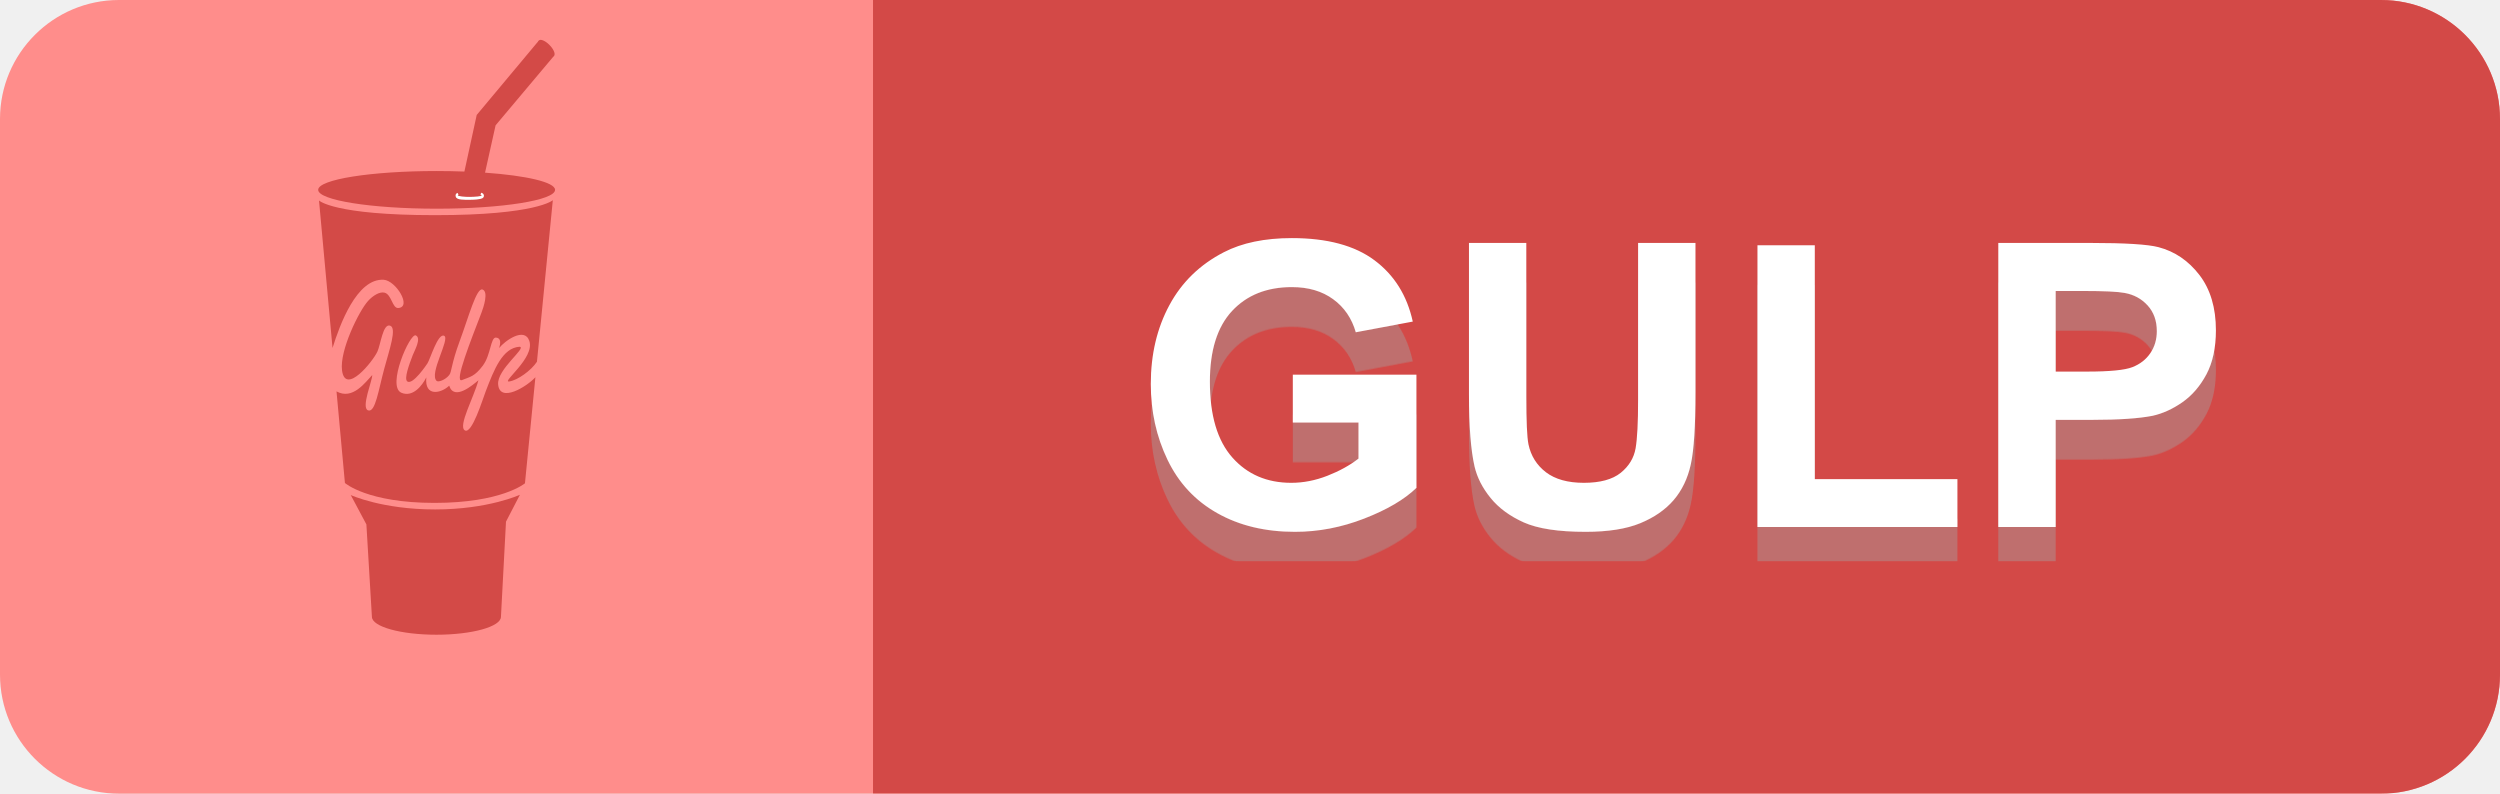
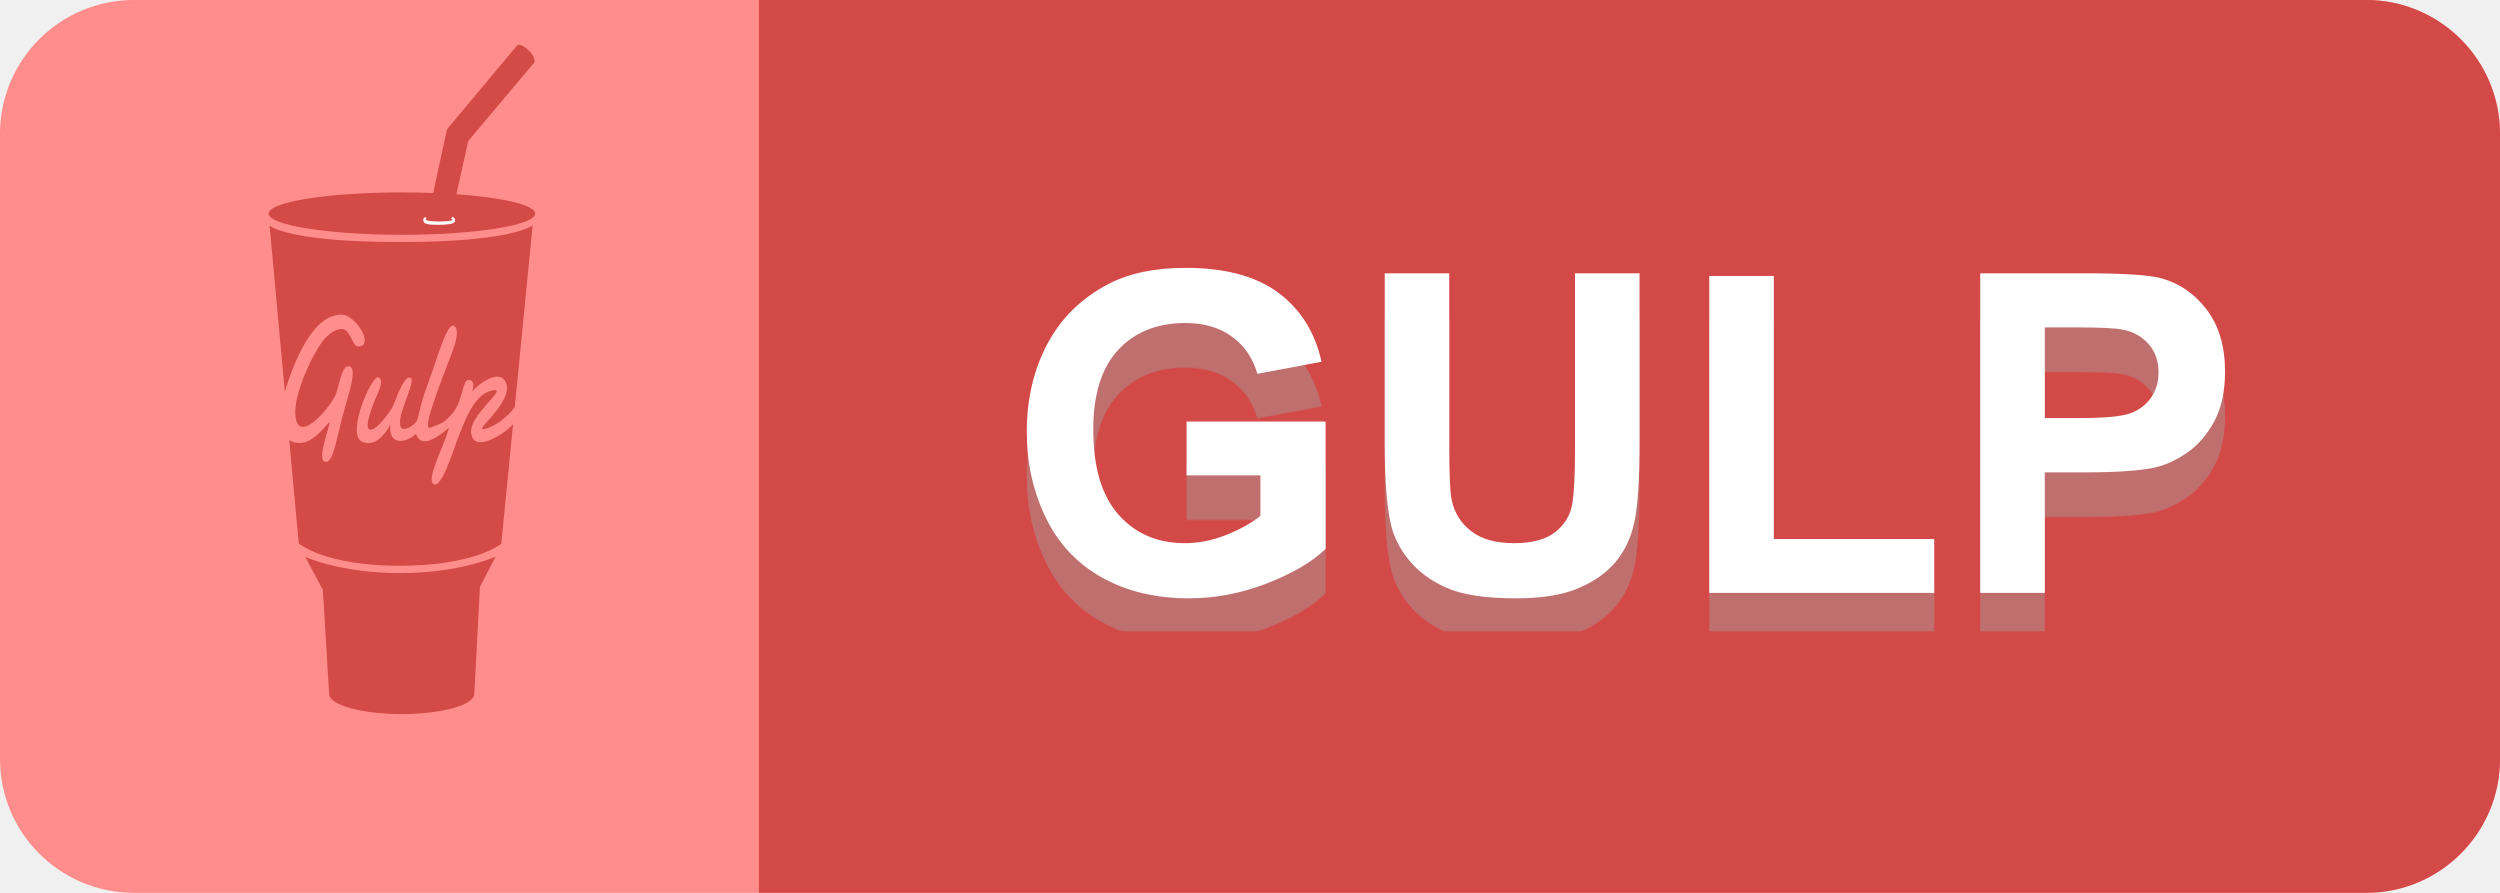
- <svg xmlns="http://www.w3.org/2000/svg" xmlns:xlink="http://www.w3.org/1999/xlink" width="63px" height="20px" viewBox="0 0 63 20" version="1.1">
+ <svg xmlns="http://www.w3.org/2000/svg" xmlns:xlink="http://www.w3.org/1999/xlink" width="56px" height="20px" viewBox="0 0 56 20" version="1.1">
  <defs>
-     <rect id="path-1" x="0" y="0" width="63" height="20" rx="3" />
+     <rect id="path-1" x="0" y="0" width="56" height="20" rx="3" />
    <filter x="-50%" y="-50%" width="200%" height="200%" filterUnits="objectBoundingBox" id="filter-3">
      <feOffset dx="0" dy="0" in="SourceAlpha" result="shadowOffsetInner1" />
      <feGaussianBlur stdDeviation="0" in="shadowOffsetInner1" result="shadowBlurInner1" />
      <feComposite in="shadowBlurInner1" in2="SourceAlpha" operator="arithmetic" k2="-1" k3="1" result="shadowInnerInner1" />
      <feColorMatrix values="0 0 0 0 0   0 0 0 0 0   0 0 0 0 0  0 0 0 0.35 0" in="shadowInnerInner1" type="matrix" result="shadowMatrixInner1" />
      <feMerge>
        <feMergeNode in="SourceGraphic" />
        <feMergeNode in="shadowMatrixInner1" />
      </feMerge>
    </filter>
    <filter x="-50%" y="-50%" width="200%" height="200%" filterUnits="objectBoundingBox" id="filter-4">
      <feOffset dx="0" dy="1" in="SourceAlpha" result="shadowOffsetOuter1" />
      <feGaussianBlur stdDeviation="0" in="shadowOffsetOuter1" result="shadowBlurOuter1" />
      <feColorMatrix values="0 0 0 0 0.372   0 0 0 0 0.372   0 0 0 0 0.372  0 0 0 0.425 0" in="shadowBlurOuter1" type="matrix" result="shadowMatrixOuter1" />
      <feMerge>
        <feMergeNode in="shadowMatrixOuter1" />
        <feMergeNode in="SourceGraphic" />
      </feMerge>
    </filter>
  </defs>
  <g id="Page-1" stroke="none" stroke-width="1" fill="none" fill-rule="evenodd">
    <g id="GET" transform="translate(-159, -32)">
      <g id="gulp" transform="translate(159, 32)">
        <mask id="mask-2" fill="white">
          <use xlink:href="#path-1" />
        </mask>
        <use id="Mask" fill="#FF8D8B" xlink:href="#path-1" />
-         <rect id="颜色" fill="#D34A47" filter="url(#filter-3)" mask="url(#mask-2)" x="22" y="0" width="84" height="20" />
-         <path d="M32.579,10.648 L32.579,9.442 L35.694,9.442 L35.694,12.294 C35.392,12.587 34.953,12.845 34.378,13.068 C33.804,13.291 33.222,13.402 32.633,13.402 C31.884,13.402 31.231,13.245 30.675,12.931 C30.118,12.617 29.7,12.168 29.42,11.583 C29.14,10.999 29,10.364 29,9.677 C29,8.931 29.156,8.269 29.469,7.689 C29.781,7.11 30.239,6.666 30.841,6.356 C31.3,6.119 31.871,6 32.555,6 C33.443,6 34.138,6.186 34.637,6.559 C35.137,6.932 35.458,7.447 35.602,8.104 L34.166,8.373 C34.065,8.021 33.875,7.744 33.597,7.541 C33.319,7.337 32.971,7.235 32.555,7.235 C31.923,7.235 31.421,7.436 31.048,7.836 C30.676,8.236 30.489,8.83 30.489,9.618 C30.489,10.468 30.678,11.105 31.056,11.53 C31.433,11.955 31.928,12.167 32.54,12.167 C32.843,12.167 33.146,12.108 33.451,11.989 C33.755,11.87 34.016,11.726 34.234,11.557 L34.234,10.648 L32.579,10.648 Z M37.018,6.122 L38.463,6.122 L38.463,9.999 C38.463,10.614 38.481,11.013 38.517,11.195 C38.578,11.488 38.726,11.723 38.958,11.901 C39.191,12.078 39.509,12.167 39.913,12.167 C40.323,12.167 40.632,12.083 40.841,11.916 C41.049,11.748 41.174,11.542 41.217,11.298 C41.259,11.054 41.28,10.648 41.28,10.082 L41.28,6.122 L42.726,6.122 L42.726,9.882 C42.726,10.741 42.687,11.348 42.608,11.703 C42.53,12.058 42.386,12.357 42.176,12.602 C41.966,12.846 41.686,13.04 41.334,13.185 C40.982,13.33 40.523,13.402 39.957,13.402 C39.273,13.402 38.755,13.323 38.402,13.166 C38.049,13.008 37.77,12.803 37.564,12.55 C37.359,12.298 37.224,12.034 37.159,11.757 C37.065,11.347 37.018,10.741 37.018,9.94 L37.018,6.122 Z M44.288,13.28 L44.288,6.181 L45.733,6.181 L45.733,12.074 L49.327,12.074 L49.327,13.28 L44.288,13.28 Z M50.357,13.28 L50.357,6.122 L52.677,6.122 C53.556,6.122 54.129,6.158 54.396,6.229 C54.806,6.337 55.149,6.57 55.426,6.93 C55.702,7.29 55.841,7.755 55.841,8.324 C55.841,8.764 55.761,9.133 55.602,9.433 C55.442,9.732 55.239,9.967 54.994,10.138 C54.748,10.309 54.498,10.422 54.244,10.478 C53.899,10.546 53.399,10.58 52.745,10.58 L51.803,10.58 L51.803,13.28 L50.357,13.28 Z M51.803,7.333 L51.803,9.364 L52.594,9.364 C53.163,9.364 53.544,9.327 53.736,9.252 C53.928,9.177 54.079,9.06 54.188,8.9 C54.297,8.741 54.352,8.555 54.352,8.344 C54.352,8.083 54.275,7.868 54.122,7.699 C53.969,7.53 53.775,7.424 53.541,7.382 C53.368,7.349 53.022,7.333 52.501,7.333 L51.803,7.333 Z" id="Cancel" fill="#FFFFFF" filter="url(#filter-4)" mask="url(#mask-2)" />
+         <rect id="颜色" fill="#D34A47" filter="url(#filter-3)" mask="url(#mask-2)" x="17" y="0" width="84" height="20" />
+         <path d="M26.579,10.648 L26.579,9.442 L29.694,9.442 L29.694,12.294 C29.392,12.587 28.953,12.845 28.378,13.068 C27.804,13.291 27.222,13.402 26.633,13.402 C25.884,13.402 25.231,13.245 24.675,12.931 C24.118,12.617 23.7,12.168 23.42,11.583 C23.14,10.999 23,10.364 23,9.677 C23,8.931 23.156,8.269 23.469,7.689 C23.781,7.11 24.239,6.666 24.841,6.356 C25.3,6.119 25.871,6 26.555,6 C27.443,6 28.138,6.186 28.637,6.559 C29.137,6.932 29.458,7.447 29.602,8.104 L28.166,8.373 C28.065,8.021 27.875,7.744 27.597,7.541 C27.319,7.337 26.971,7.235 26.555,7.235 C25.923,7.235 25.421,7.436 25.048,7.836 C24.676,8.236 24.489,8.83 24.489,9.618 C24.489,10.468 24.678,11.105 25.056,11.53 C25.433,11.955 25.928,12.167 26.54,12.167 C26.843,12.167 27.146,12.108 27.451,11.989 C27.755,11.87 28.016,11.726 28.234,11.557 L28.234,10.648 L26.579,10.648 Z M31.018,6.122 L32.463,6.122 L32.463,9.999 C32.463,10.614 32.481,11.013 32.517,11.195 C32.578,11.488 32.726,11.723 32.958,11.901 C33.191,12.078 33.509,12.167 33.913,12.167 C34.323,12.167 34.632,12.083 34.841,11.916 C35.049,11.748 35.174,11.542 35.217,11.298 C35.259,11.054 35.28,10.648 35.28,10.082 L35.28,6.122 L36.726,6.122 L36.726,9.882 C36.726,10.741 36.687,11.348 36.608,11.703 C36.53,12.058 36.386,12.357 36.176,12.602 C35.966,12.846 35.686,13.04 35.334,13.185 C34.982,13.33 34.523,13.402 33.957,13.402 C33.273,13.402 32.755,13.323 32.402,13.166 C32.049,13.008 31.77,12.803 31.564,12.55 C31.359,12.298 31.224,12.034 31.159,11.757 C31.065,11.347 31.018,10.741 31.018,9.94 L31.018,6.122 Z M38.288,13.28 L38.288,6.181 L39.733,6.181 L39.733,12.074 L43.327,12.074 L43.327,13.28 L38.288,13.28 Z M44.357,13.28 L44.357,6.122 L46.677,6.122 C47.556,6.122 48.129,6.158 48.396,6.229 C48.806,6.337 49.149,6.57 49.426,6.93 C49.702,7.29 49.841,7.755 49.841,8.324 C49.841,8.764 49.761,9.133 49.602,9.433 C49.442,9.732 49.239,9.967 48.994,10.138 C48.748,10.309 48.498,10.422 48.244,10.478 C47.899,10.546 47.399,10.58 46.745,10.58 L45.803,10.58 L45.803,13.28 L44.357,13.28 Z M45.803,7.333 L45.803,9.364 L46.594,9.364 C47.163,9.364 47.544,9.327 47.736,9.252 C47.928,9.177 48.079,9.06 48.188,8.9 C48.297,8.741 48.352,8.555 48.352,8.344 C48.352,8.083 48.275,7.868 48.122,7.699 C47.969,7.53 47.775,7.424 47.541,7.382 C47.368,7.349 47.022,7.333 46.501,7.333 L45.803,7.333 Z" id="Cancel" fill="#FFFFFF" filter="url(#filter-4)" mask="url(#mask-2)" />
        <g mask="url(#mask-2)" id="Shape">
-           <g transform="translate(8, 1)">
+           <g transform="translate(6, 1)">
            <path d="M4.624,14.543 L4.751,12.146 L5.102,11.468 C5.102,11.468 4.303,11.838 2.965,11.838 C1.626,11.838 0.839,11.475 0.839,11.475 L1.233,12.215 L1.372,14.543 C1.372,14.792 2.1,14.995 2.998,14.995 C3.896,14.995 4.624,14.792 4.624,14.543" fill="#D34A47" />
            <path d="M4.223,3.351 L4.489,2.158 L5.968,0.399 L5.578,0.024 L4.013,1.897 L3.703,3.323 C3.478,3.315 3.244,3.31 3.003,3.31 C1.354,3.31 0.018,3.522 0.018,3.784 C0.018,4.046 1.354,4.259 3.003,4.259 C4.651,4.259 5.988,4.046 5.988,3.784 C5.988,3.591 5.263,3.425 4.223,3.351" fill="#D34A47" />
            <path fill="#FFFFFF" d="M4.067,4.019 C4.067,4.019 4.009,4.034 3.839,4.035 C3.669,4.036 3.548,4.034 3.5,3.984 C3.487,3.971 3.48,3.944 3.48,3.927 C3.48,3.893 3.502,3.872 3.529,3.86 L3.555,3.906 C3.544,3.91 3.537,3.915 3.537,3.921 C3.537,3.946 3.711,3.964 3.844,3.962 C3.977,3.96 4.138,3.948 4.138,3.923 C4.138,3.915 4.126,3.908 4.105,3.902 L4.131,3.856 C4.165,3.869 4.195,3.892 4.195,3.932 C4.195,4.001 4.117,4.012 4.067,4.019" />
            <path fill="#D34A47" d="M5.965,0.402 C6.002,0.354 5.946,0.23 5.839,0.125 C5.732,0.021 5.616,-0.025 5.578,0.024 C5.541,0.072 5.598,0.196 5.704,0.301 C5.811,0.406 5.928,0.451 5.965,0.402" />
            <path d="M4.553,8.689 C4.518,8.308 5.29,7.756 5.092,7.738 C4.665,7.766 4.453,8.304 4.238,8.867 C4.159,9.073 3.89,9.954 3.713,9.845 C3.537,9.737 3.942,9.013 4.056,8.583 C3.925,8.692 3.444,9.114 3.32,8.719 C3.121,8.91 2.695,9.014 2.743,8.511 C2.637,8.723 2.399,9.02 2.114,8.897 C1.739,8.735 2.331,7.384 2.478,7.452 C2.626,7.521 2.449,7.828 2.402,7.948 C2.3,8.211 2.183,8.541 2.261,8.609 C2.396,8.725 2.763,8.17 2.771,8.158 C2.84,8.056 3.035,7.385 3.193,7.462 C3.35,7.539 2.8,8.424 3.005,8.6 C3.047,8.635 3.217,8.578 3.32,8.452 C3.387,8.37 3.364,8.189 3.587,7.588 C3.81,6.987 4.008,6.239 4.161,6.296 C4.314,6.353 4.188,6.737 4.133,6.88 C3.876,7.552 3.431,8.662 3.641,8.578 C3.851,8.494 3.96,8.489 4.165,8.217 C4.371,7.946 4.361,7.498 4.498,7.507 C4.635,7.517 4.612,7.66 4.579,7.77 C4.714,7.595 5.218,7.228 5.339,7.592 C5.483,8.022 4.618,8.645 4.834,8.613 C5.044,8.582 5.385,8.338 5.531,8.116 L5.931,4.045 C5.931,4.045 5.528,4.422 2.964,4.422 C0.4,4.422 0.039,4.052 0.039,4.052 L0.38,7.769 C0.561,7.187 0.991,6.01 1.668,6.05 C1.976,6.068 2.388,6.739 2.035,6.762 C1.886,6.771 1.871,6.427 1.694,6.376 C1.567,6.34 1.389,6.457 1.275,6.584 C1.046,6.837 0.554,7.835 0.619,8.333 C0.702,8.968 1.394,8.113 1.511,7.859 C1.593,7.68 1.649,7.15 1.829,7.206 C2.009,7.261 1.813,7.808 1.683,8.292 C1.536,8.834 1.459,9.407 1.275,9.341 C1.091,9.276 1.39,8.575 1.38,8.452 C1.207,8.632 0.888,9.089 0.48,8.863 L0.692,11.171 C0.692,11.171 1.255,11.673 2.95,11.673 C4.646,11.673 5.229,11.179 5.229,11.179 L5.492,8.506 C5.277,8.743 4.596,9.163 4.553,8.689" fill="#D34A47" />
          </g>
        </g>
      </g>
    </g>
  </g>
</svg>
